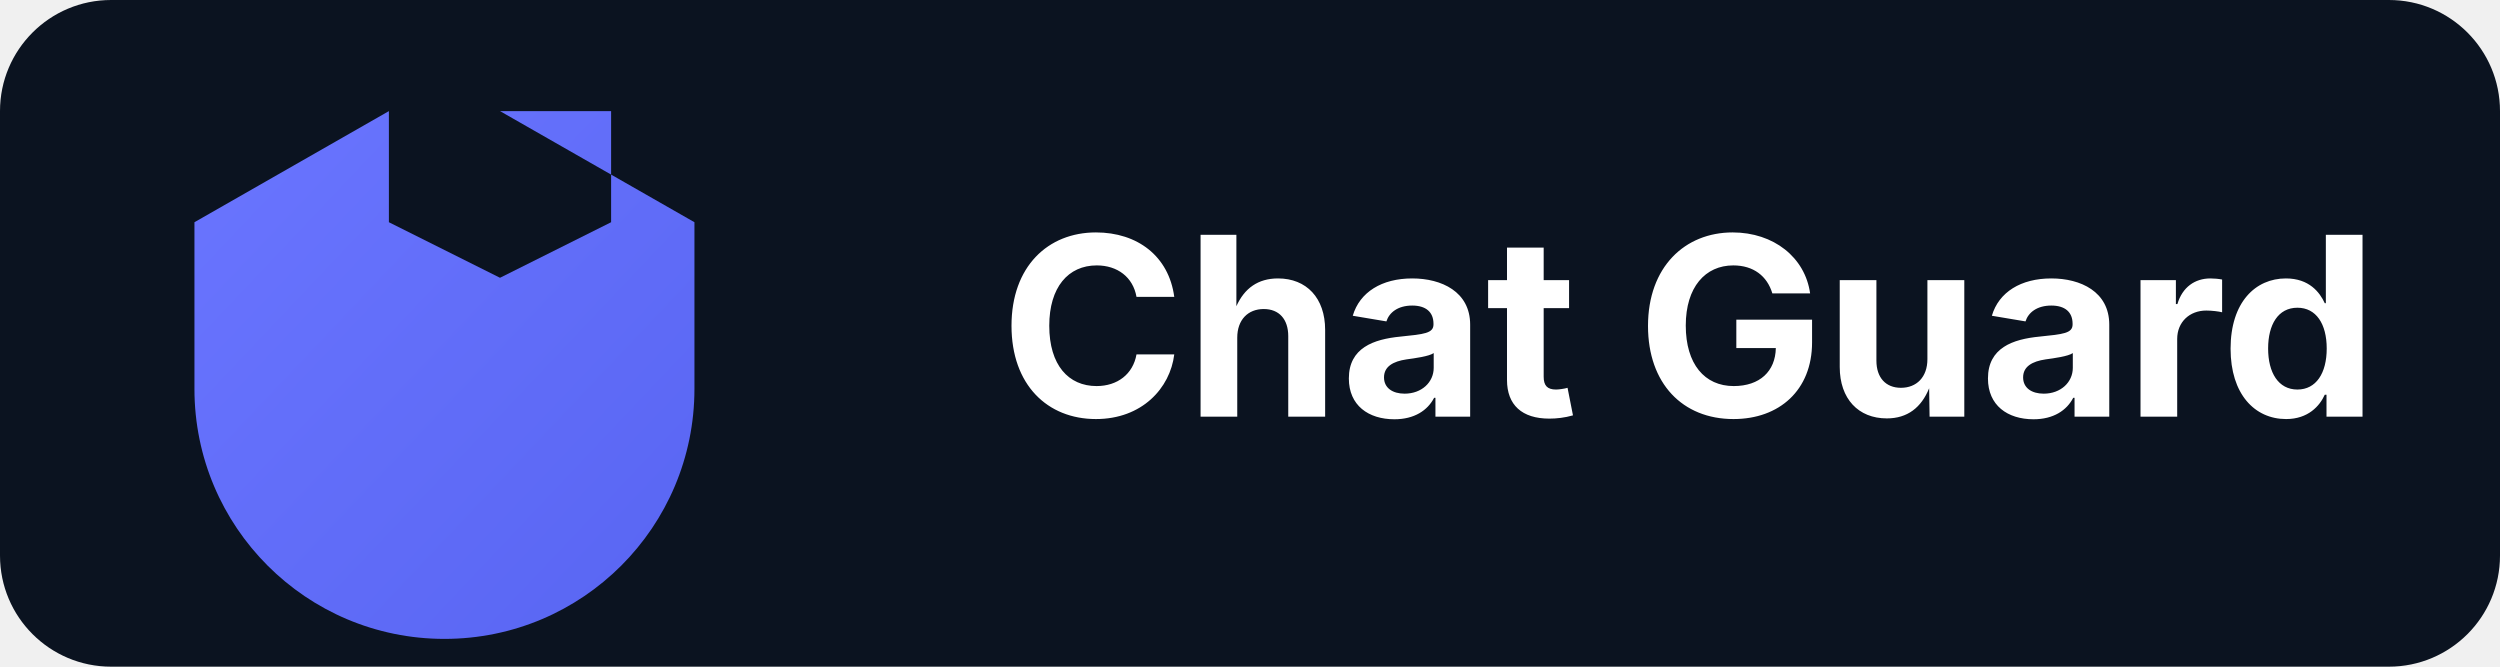
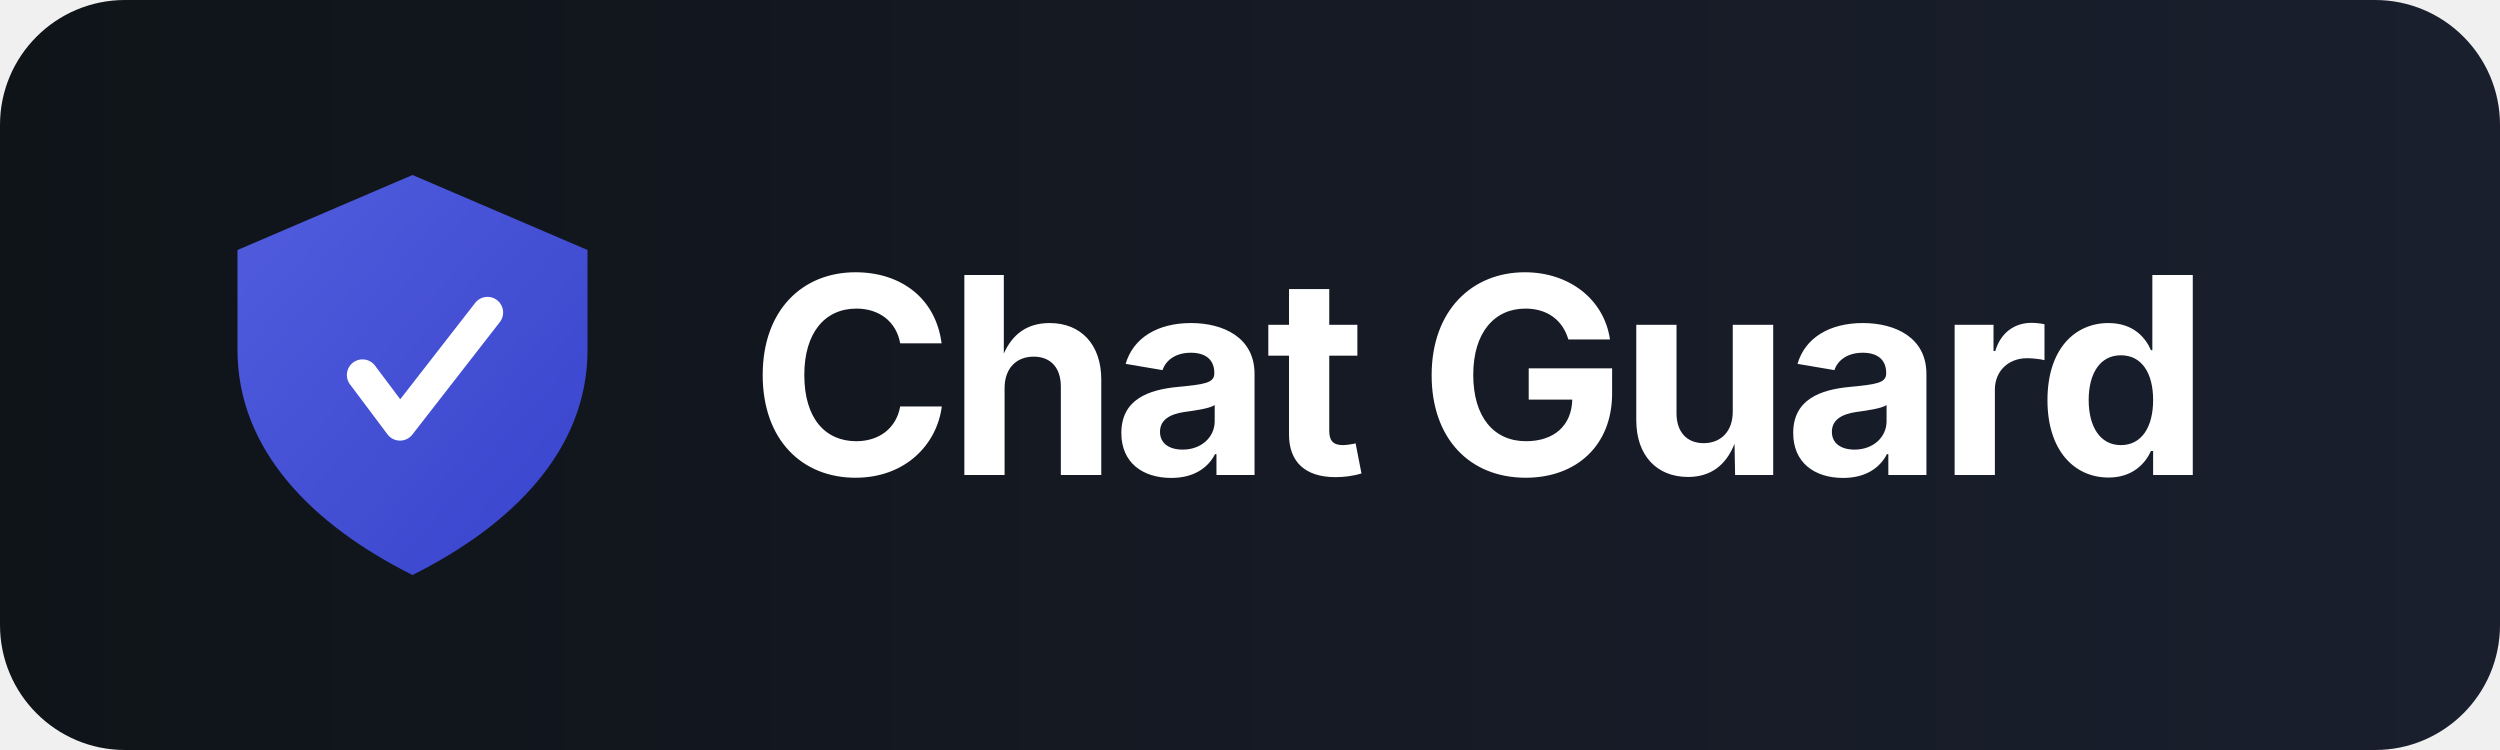
- <svg xmlns="http://www.w3.org/2000/svg" width="180" height="48" viewBox="0 0 180 48" role="img" aria-label="Chat Guard">
+ <svg xmlns="http://www.w3.org/2000/svg" width="200" height="60" viewBox="0 0 200 60" role="img" aria-label="Chat Guard">
  <defs>
-     <linearGradient id="g" x1="0" x2="1" y1="0" y2="1">
-       <stop offset="0%" stop-color="#6a75ff" />
-       <stop offset="100%" stop-color="#5865F2" />
+     <linearGradient id="shieldGradient" x1="0%" y1="0%" x2="100%" y2="100%">
+       <stop offset="0%" stop-color="#5865F2" />
+       <stop offset="100%" stop-color="#3b49df" />
+     </linearGradient>
+     <linearGradient id="bgGradient" x1="0%" y1="0%" x2="100%" y2="0%">
+       <stop offset="0%" stop-color="#0f1419" />
+       <stop offset="100%" stop-color="#1a1f2e" />
    </linearGradient>
  </defs>
-   <g fill="none" fill-rule="evenodd">
-     <rect rx="8" width="180" height="48" fill="#0b1320" />
-     <g transform="translate(8 6)">
-       <path d="M18 0l14 8v12c0 9.941-8.059 18-18 18S-4 29.941-4 20V8L10 0v8l8 4 8-4V0z" fill="url(#g)" transform="translate(10 2)" />
-       <text x="64" y="24" fill="#ffffff" font-family="Inter, system-ui, -apple-system, Segoe UI, Roboto, Arial, sans-serif" font-size="18" font-weight="700">Chat Guard</text>
-     </g>
+   <rect width="200" height="60" rx="10" fill="url(#bgGradient)" />
+   <g transform="translate(15, 12)">
+     <path d="M18 2 L4 8 L4 16 C4 24 10 30 18 34 C26 30 32 24 32 16 L32 8 Z" fill="url(#shieldGradient)" opacity="0.9" />
+     <path d="M14 18 L17 22 L24 13" stroke="#ffffff" stroke-width="2.5" stroke-linecap="round" stroke-linejoin="round" fill="none" />
  </g>
+   <text x="60" y="38" fill="#ffffff" font-family="'SF Pro Display', 'Segoe UI', -apple-system, system-ui, sans-serif" font-size="22" font-weight="700" letter-spacing="-0.5">
+     Chat Guard
+   </text>
</svg>
